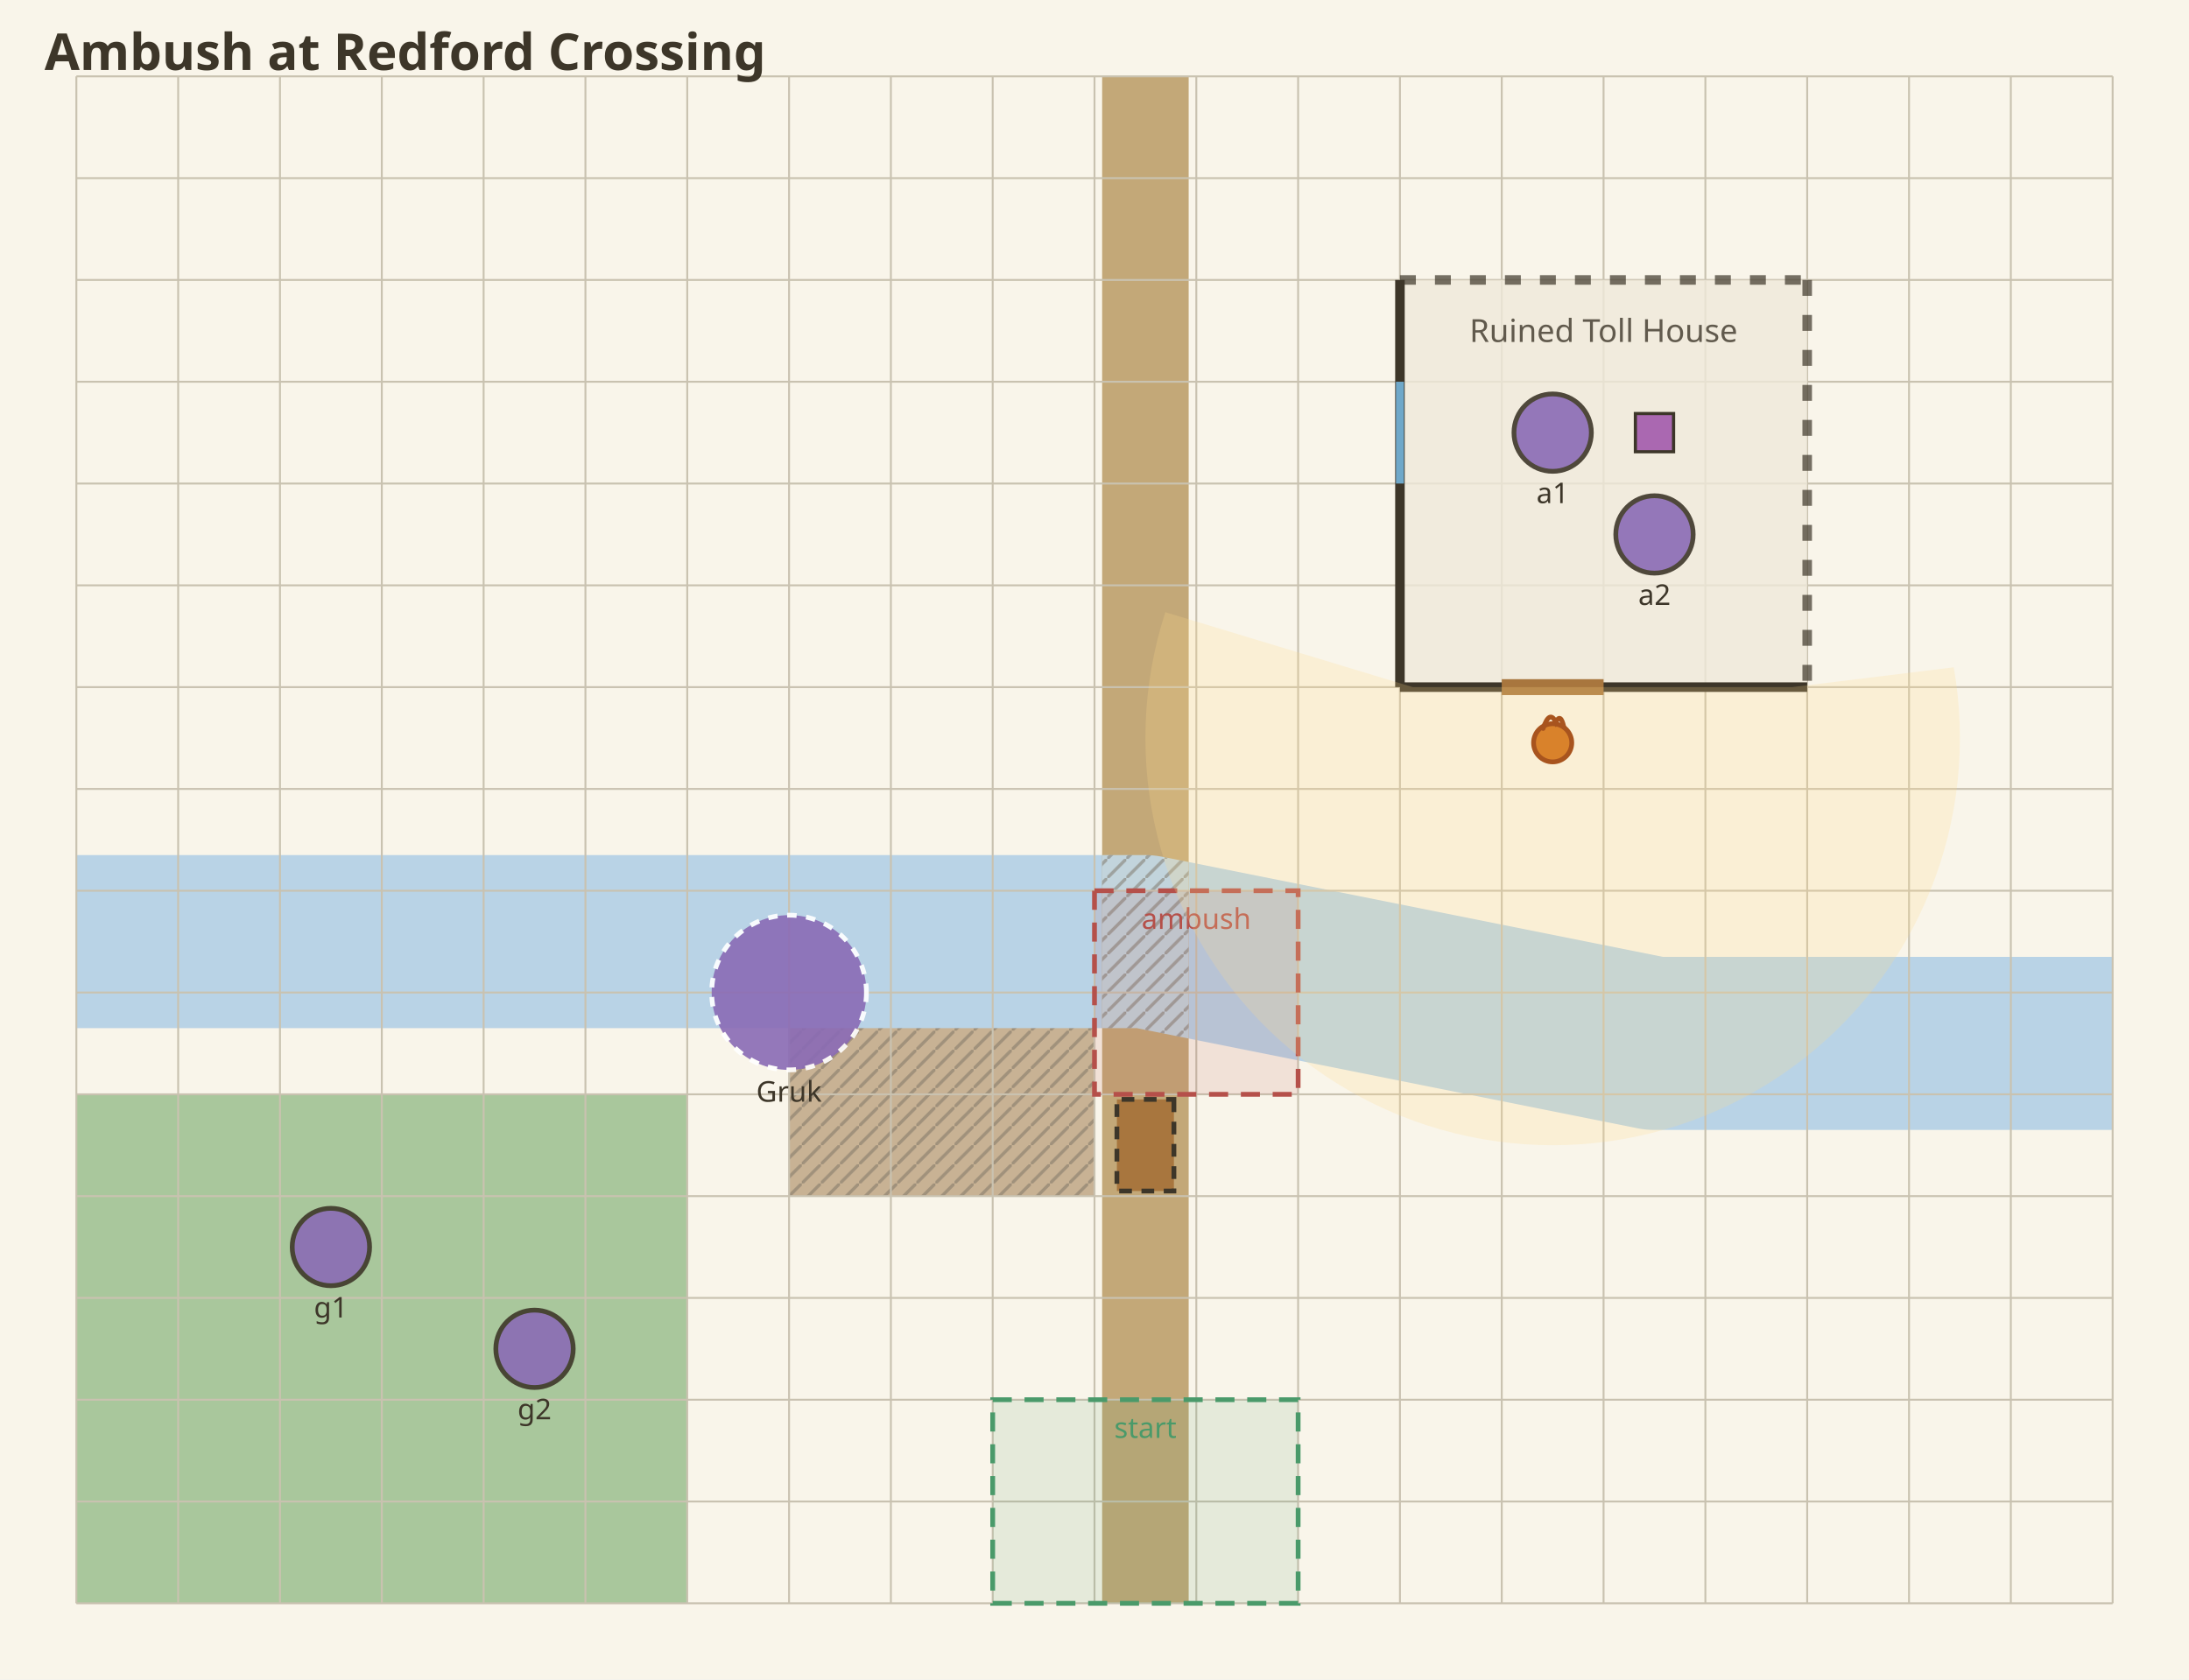
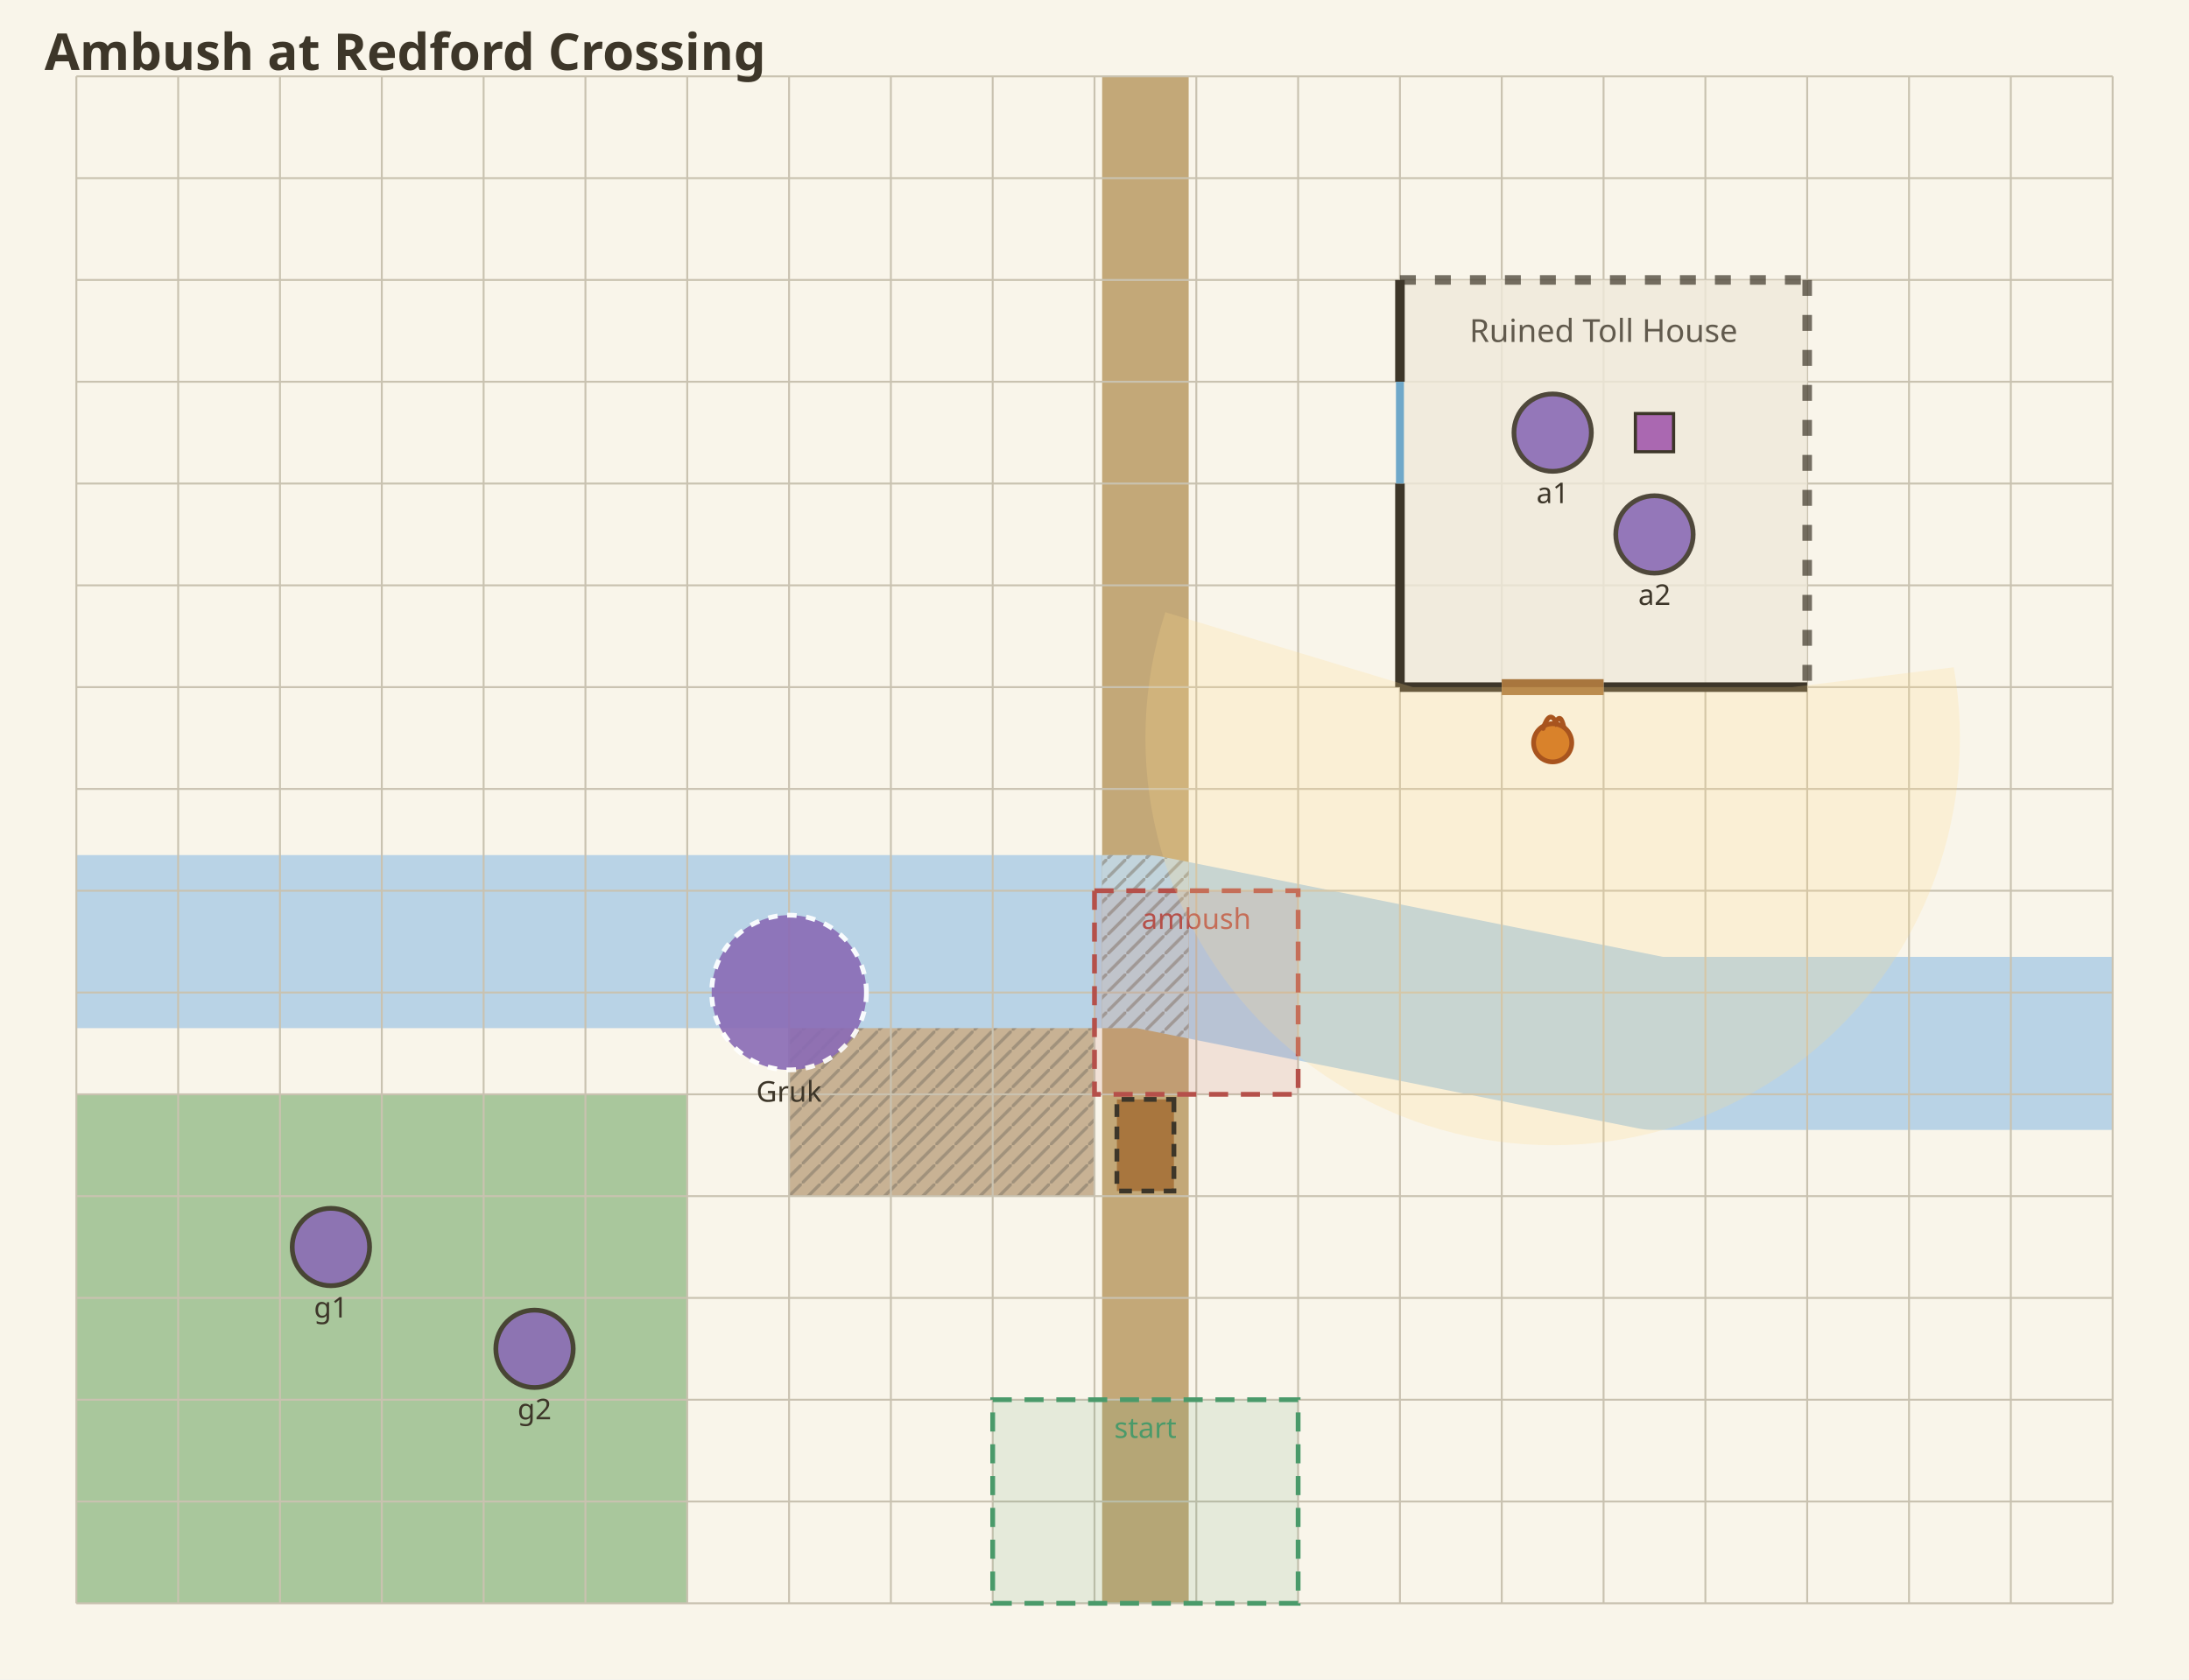
<svg xmlns="http://www.w3.org/2000/svg" viewBox="0 0 688 528" width="688" height="528" font-family="sans-serif">
  <rect x="0" y="0" width="688" height="528" fill="#f9f5ea" />
  <g transform="translate(0 0)">
    <defs>
      <pattern id="hatch" width="6" height="6" patternUnits="userSpaceOnUse">
        <path d="M0,6 L6,0" stroke="#7a7264" stroke-width="1" opacity="0.5" />
      </pattern>
    </defs>
    <g>
      <rect x="24" y="344" width="192" height="160" fill="#a9c79c" />
    </g>
    <g>
      <rect x="248" y="312" width="96" height="64" fill="#c8b294" />
      <rect x="248" y="312" width="96" height="64" fill="url(#hatch)" />
    </g>
    <g id="cd-ambush-at-redford-crossing-redford">
      <polyline points="24,296 200,296 360,296 520,328 664,328" fill="none" stroke="#b9d3e6" stroke-width="54.4" stroke-linecap="butt" stroke-linejoin="round" />
    </g>
    <g id="cd-ambush-at-redford-crossing-tollroad">
      <polyline points="360,24 360,504" fill="none" stroke="#c3a878" stroke-width="27.2" stroke-linecap="butt" stroke-linejoin="round" />
    </g>
    <g>
      <clipPath id="xing-13">
        <polygon points="346.4,24 346.4,504 373.6,504 373.6,24" />
      </clipPath>
      <polyline points="24,296 200,296 360,296 520,328 664,328" fill="none" stroke="#c2d4dc" stroke-width="54.4" stroke-linecap="butt" stroke-linejoin="round" clip-path="url(#xing-13)" />
      <polyline points="24,296 200,296 360,296 520,328 664,328" fill="none" stroke="url(#hatch)" stroke-width="54.4" stroke-linecap="butt" stroke-linejoin="round" clip-path="url(#xing-13)" />
    </g>
    <line x1="24" y1="24" x2="24" y2="504" stroke="#c9c2b0" stroke-width="0.6" />
    <line x1="56" y1="24" x2="56" y2="504" stroke="#c9c2b0" stroke-width="0.6" />
    <line x1="88" y1="24" x2="88" y2="504" stroke="#c9c2b0" stroke-width="0.6" />
    <line x1="120" y1="24" x2="120" y2="504" stroke="#c9c2b0" stroke-width="0.6" />
    <line x1="152" y1="24" x2="152" y2="504" stroke="#c9c2b0" stroke-width="0.6" />
    <line x1="184" y1="24" x2="184" y2="504" stroke="#c9c2b0" stroke-width="0.6" />
    <line x1="216" y1="24" x2="216" y2="504" stroke="#c9c2b0" stroke-width="0.6" />
    <line x1="248" y1="24" x2="248" y2="504" stroke="#c9c2b0" stroke-width="0.6" />
    <line x1="280" y1="24" x2="280" y2="504" stroke="#c9c2b0" stroke-width="0.6" />
    <line x1="312" y1="24" x2="312" y2="504" stroke="#c9c2b0" stroke-width="0.6" />
    <line x1="344" y1="24" x2="344" y2="504" stroke="#c9c2b0" stroke-width="0.6" />
    <line x1="376" y1="24" x2="376" y2="504" stroke="#c9c2b0" stroke-width="0.6" />
    <line x1="408" y1="24" x2="408" y2="504" stroke="#c9c2b0" stroke-width="0.6" />
    <line x1="440" y1="24" x2="440" y2="504" stroke="#c9c2b0" stroke-width="0.6" />
    <line x1="472" y1="24" x2="472" y2="504" stroke="#c9c2b0" stroke-width="0.6" />
    <line x1="504" y1="24" x2="504" y2="504" stroke="#c9c2b0" stroke-width="0.6" />
    <line x1="536" y1="24" x2="536" y2="504" stroke="#c9c2b0" stroke-width="0.6" />
    <line x1="568" y1="24" x2="568" y2="504" stroke="#c9c2b0" stroke-width="0.6" />
    <line x1="600" y1="24" x2="600" y2="504" stroke="#c9c2b0" stroke-width="0.6" />
    <line x1="632" y1="24" x2="632" y2="504" stroke="#c9c2b0" stroke-width="0.6" />
    <line x1="664" y1="24" x2="664" y2="504" stroke="#c9c2b0" stroke-width="0.6" />
    <line x1="24" y1="24" x2="664" y2="24" stroke="#c9c2b0" stroke-width="0.6" />
    <line x1="24" y1="56" x2="664" y2="56" stroke="#c9c2b0" stroke-width="0.6" />
    <line x1="24" y1="88" x2="664" y2="88" stroke="#c9c2b0" stroke-width="0.6" />
    <line x1="24" y1="120" x2="664" y2="120" stroke="#c9c2b0" stroke-width="0.6" />
    <line x1="24" y1="152" x2="664" y2="152" stroke="#c9c2b0" stroke-width="0.6" />
    <line x1="24" y1="184" x2="664" y2="184" stroke="#c9c2b0" stroke-width="0.6" />
    <line x1="24" y1="216" x2="664" y2="216" stroke="#c9c2b0" stroke-width="0.6" />
    <line x1="24" y1="248" x2="664" y2="248" stroke="#c9c2b0" stroke-width="0.6" />
    <line x1="24" y1="280" x2="664" y2="280" stroke="#c9c2b0" stroke-width="0.6" />
    <line x1="24" y1="312" x2="664" y2="312" stroke="#c9c2b0" stroke-width="0.6" />
    <line x1="24" y1="344" x2="664" y2="344" stroke="#c9c2b0" stroke-width="0.6" />
    <line x1="24" y1="376" x2="664" y2="376" stroke="#c9c2b0" stroke-width="0.6" />
    <line x1="24" y1="408" x2="664" y2="408" stroke="#c9c2b0" stroke-width="0.6" />
    <line x1="24" y1="440" x2="664" y2="440" stroke="#c9c2b0" stroke-width="0.6" />
    <line x1="24" y1="472" x2="664" y2="472" stroke="#c9c2b0" stroke-width="0.6" />
    <line x1="24" y1="504" x2="664" y2="504" stroke="#c9c2b0" stroke-width="0.6" />
    <g id="cd-ambush-at-redford-crossing-tollhouse">
      <rect x="440" y="88" width="128" height="128" fill="#efe9da" opacity="0.8" />
      <line x1="440" y1="88" x2="568" y2="88" stroke="#3d3629" stroke-width="3" stroke-dasharray="5 6" opacity="0.7" />
-       <line x1="440" y1="216" x2="568" y2="216" stroke="#3d3629" stroke-width="3" opacity="1" />
-       <line x1="440" y1="88" x2="440" y2="216" stroke="#3d3629" stroke-width="3" opacity="1" />
+       <line x1="440" y1="216" x2="472" y2="216" stroke="#3d3629" stroke-width="3" opacity="1" />
+       <line x1="504" y1="216" x2="568" y2="216" stroke="#3d3629" stroke-width="3" opacity="1" />
+       <line x1="440" y1="88" x2="440" y2="120" stroke="#3d3629" stroke-width="3" opacity="1" />
+       <line x1="440" y1="152" x2="440" y2="216" stroke="#3d3629" stroke-width="3" opacity="1" />
      <line x1="568" y1="88" x2="568" y2="216" stroke="#3d3629" stroke-width="3" stroke-dasharray="5 6" opacity="0.7" />
    </g>
    <line x1="472" y1="216" x2="504" y2="216" stroke="#a8763e" stroke-width="5" />
    <line x1="440" y1="120" x2="440" y2="152" stroke="#6fa8c9" stroke-width="2.5" />
    <text x="504" y="107.5" font-size="10" fill="#3d3629" opacity="0.8" text-anchor="middle" font-family="sans-serif">Ruined Toll House</text>
    <text x="360" y="452" font-size="9" fill="#4a9a6a" text-anchor="middle" font-family="sans-serif">start</text>
    <text x="376" y="292" font-size="9" fill="#b5504a" text-anchor="middle" font-family="sans-serif">ambush</text>
    <g id="cd-ambush-at-redford-crossing-start">
      <rect x="312" y="440" width="96" height="64" fill="#4a9a6a" opacity="0.12" />
      <rect x="312" y="440" width="96" height="64" fill="none" stroke="#4a9a6a" stroke-width="1.5" stroke-dasharray="6 4" />
    </g>
    <g id="cd-ambush-at-redford-crossing-ambush">
      <rect x="344" y="280" width="64" height="64" fill="#b5504a" opacity="0.12" />
      <rect x="344" y="280" width="64" height="64" fill="none" stroke="#b5504a" stroke-width="1.5" stroke-dasharray="6 4" />
    </g>
    <g>
      <rect x="345.6" y="351.04" width="28.8" height="17.92" fill="#a8763e" stroke="#3d3629" stroke-width="1.5" stroke-dasharray="4 3" transform="rotate(90 360 360)" />
    </g>
    <g>
      <polygon points="616,232 615.92,236.47 615.69,240.93 615.3,245.38 614.75,249.81 614.06,254.23 613.2,258.61 612.2,262.97 611.04,267.28 609.74,271.55 608.28,275.78 606.68,279.95 604.93,284.06 603.05,288.11 601.02,292.09 598.85,296 596.55,299.83 594.12,303.58 591.55,307.24 588.87,310.8 586.05,314.28 583.12,317.65 580.08,320.92 576.92,324.08 573.65,327.12 570.28,330.05 566.8,332.87 563.24,335.55 559.58,338.12 555.83,340.55 552,342.85 548.09,345.02 544.11,347.05 540.06,348.93 535.95,350.68 531.78,352.28 527.55,353.74 523.28,355.04 518.97,356.2 514.61,357.2 510.23,358.06 505.81,358.75 501.38,359.3 496.93,359.69 492.47,359.92 488,360 483.53,359.92 479.07,359.69 474.62,359.3 470.19,358.75 465.77,358.06 461.39,357.2 457.03,356.2 452.72,355.04 448.45,353.74 444.22,352.28 440.05,350.68 435.94,348.93 431.89,347.05 427.91,345.02 424,342.85 420.17,340.55 416.42,338.12 412.76,335.55 409.2,332.87 405.72,330.05 402.35,327.12 399.08,324.08 395.92,320.92 392.88,317.65 389.95,314.28 387.13,310.8 384.45,307.24 381.88,303.58 379.45,299.83 377.15,296 374.98,292.09 372.95,288.11 371.07,284.06 369.32,279.95 367.72,275.78 366.26,271.55 364.96,267.28 363.8,262.97 362.8,258.61 361.94,254.23 361.25,249.81 360.7,245.38 360.31,240.93 360.08,236.47 360,232 360.08,227.53 360.31,223.07 360.7,218.62 361.25,214.19 361.94,209.77 362.8,205.39 363.8,201.03 364.96,196.72 366.26,192.45 444.04,216 448.4,216 452.06,216 455.2,216 457.91,216 460.29,216 462.39,216 464.28,216 465.98,216 467.52,216 468.93,216 470.23,216 471.43,216 472.55,216 473.59,216 474.57,216 475.5,216 476.38,216 477.21,216 478,216 478.76,216 479.49,216 480.2,216 480.88,216 481.54,216 482.18,216 482.8,216 483.41,216 484.01,216 484.6,216 485.18,216 485.75,216 486.32,216 486.88,216 487.44,216 488,216 488.56,216 489.12,216 489.68,216 490.25,216 490.82,216 491.4,216 491.99,216 492.59,216 493.2,216 493.82,216 494.46,216 495.12,216 495.8,216 496.51,216 497.24,216 498,216 498.79,216 499.62,216 500.5,216 501.43,216 502.41,216 503.45,216 504.57,216 505.77,216 507.07,216 508.48,216 510.02,216 511.72,216 513.61,216 515.71,216 518.09,216 520.8,216 523.94,216 527.6,216 531.96,216 537.24,216 543.8,216 552.17,216 563.27,216 614.06,209.77 614.75,214.19 615.3,218.62 615.69,223.07 615.92,227.53" fill="#ffd98a" opacity="0.22" />
      <circle cx="488" cy="233.5" r="6" fill="#d9822b" stroke="#a8541e" stroke-width="1.5" />
      <path d="M485 229 Q487 223 489 227 Q490.5 224 491.5 228.5" fill="none" stroke="#a8541e" stroke-width="1.5" stroke-linecap="round" />
    </g>
    <g id="cd-ambush-at-redford-crossing-loot">
      <rect x="514" y="130" width="12" height="12" fill="hsl(294 32% 55%)" stroke="#3d3629" stroke-width="1" />
    </g>
    <g id="cd-ambush-at-redford-crossing-g1">
      <circle cx="104" cy="392" r="12.16" fill="#8a6ab5" opacity="0.9" stroke="#3d3629" stroke-width="1.5" />
    </g>
    <g>
      <circle cx="168" cy="424" r="12.16" fill="#8a6ab5" opacity="0.9" stroke="#3d3629" stroke-width="1.5" />
    </g>
    <g id="cd-ambush-at-redford-crossing-a1">
      <circle cx="488" cy="136" r="12.16" fill="#8a6ab5" opacity="0.9" stroke="#3d3629" stroke-width="1.5" />
    </g>
    <g>
      <circle cx="520" cy="168" r="12.16" fill="#8a6ab5" opacity="0.9" stroke="#3d3629" stroke-width="1.5" />
    </g>
    <g id="cd-ambush-at-redford-crossing-gruk">
      <circle cx="248" cy="312" r="24.32" fill="#8a6ab5" opacity="0.9" stroke="#fff" stroke-width="1.5" stroke-dasharray="3 3" />
    </g>
    <text x="104" y="414.16" font-size="9" fill="#3d3629" text-anchor="middle" font-family="sans-serif">g1</text>
    <text x="168" y="446.16" font-size="9" fill="#3d3629" text-anchor="middle" font-family="sans-serif">g2</text>
    <text x="488" y="158.16" font-size="9" fill="#3d3629" text-anchor="middle" font-family="sans-serif">a1</text>
    <text x="520" y="190.16" font-size="9" fill="#3d3629" text-anchor="middle" font-family="sans-serif">a2</text>
    <text x="248" y="346.32" font-size="9" fill="#3d3629" text-anchor="middle" font-family="sans-serif">Gruk</text>
  </g>
  <text x="14" y="22" font-size="16" font-weight="bold" fill="#3d3629" font-family="sans-serif">Ambush at Redford Crossing</text>
</svg>
